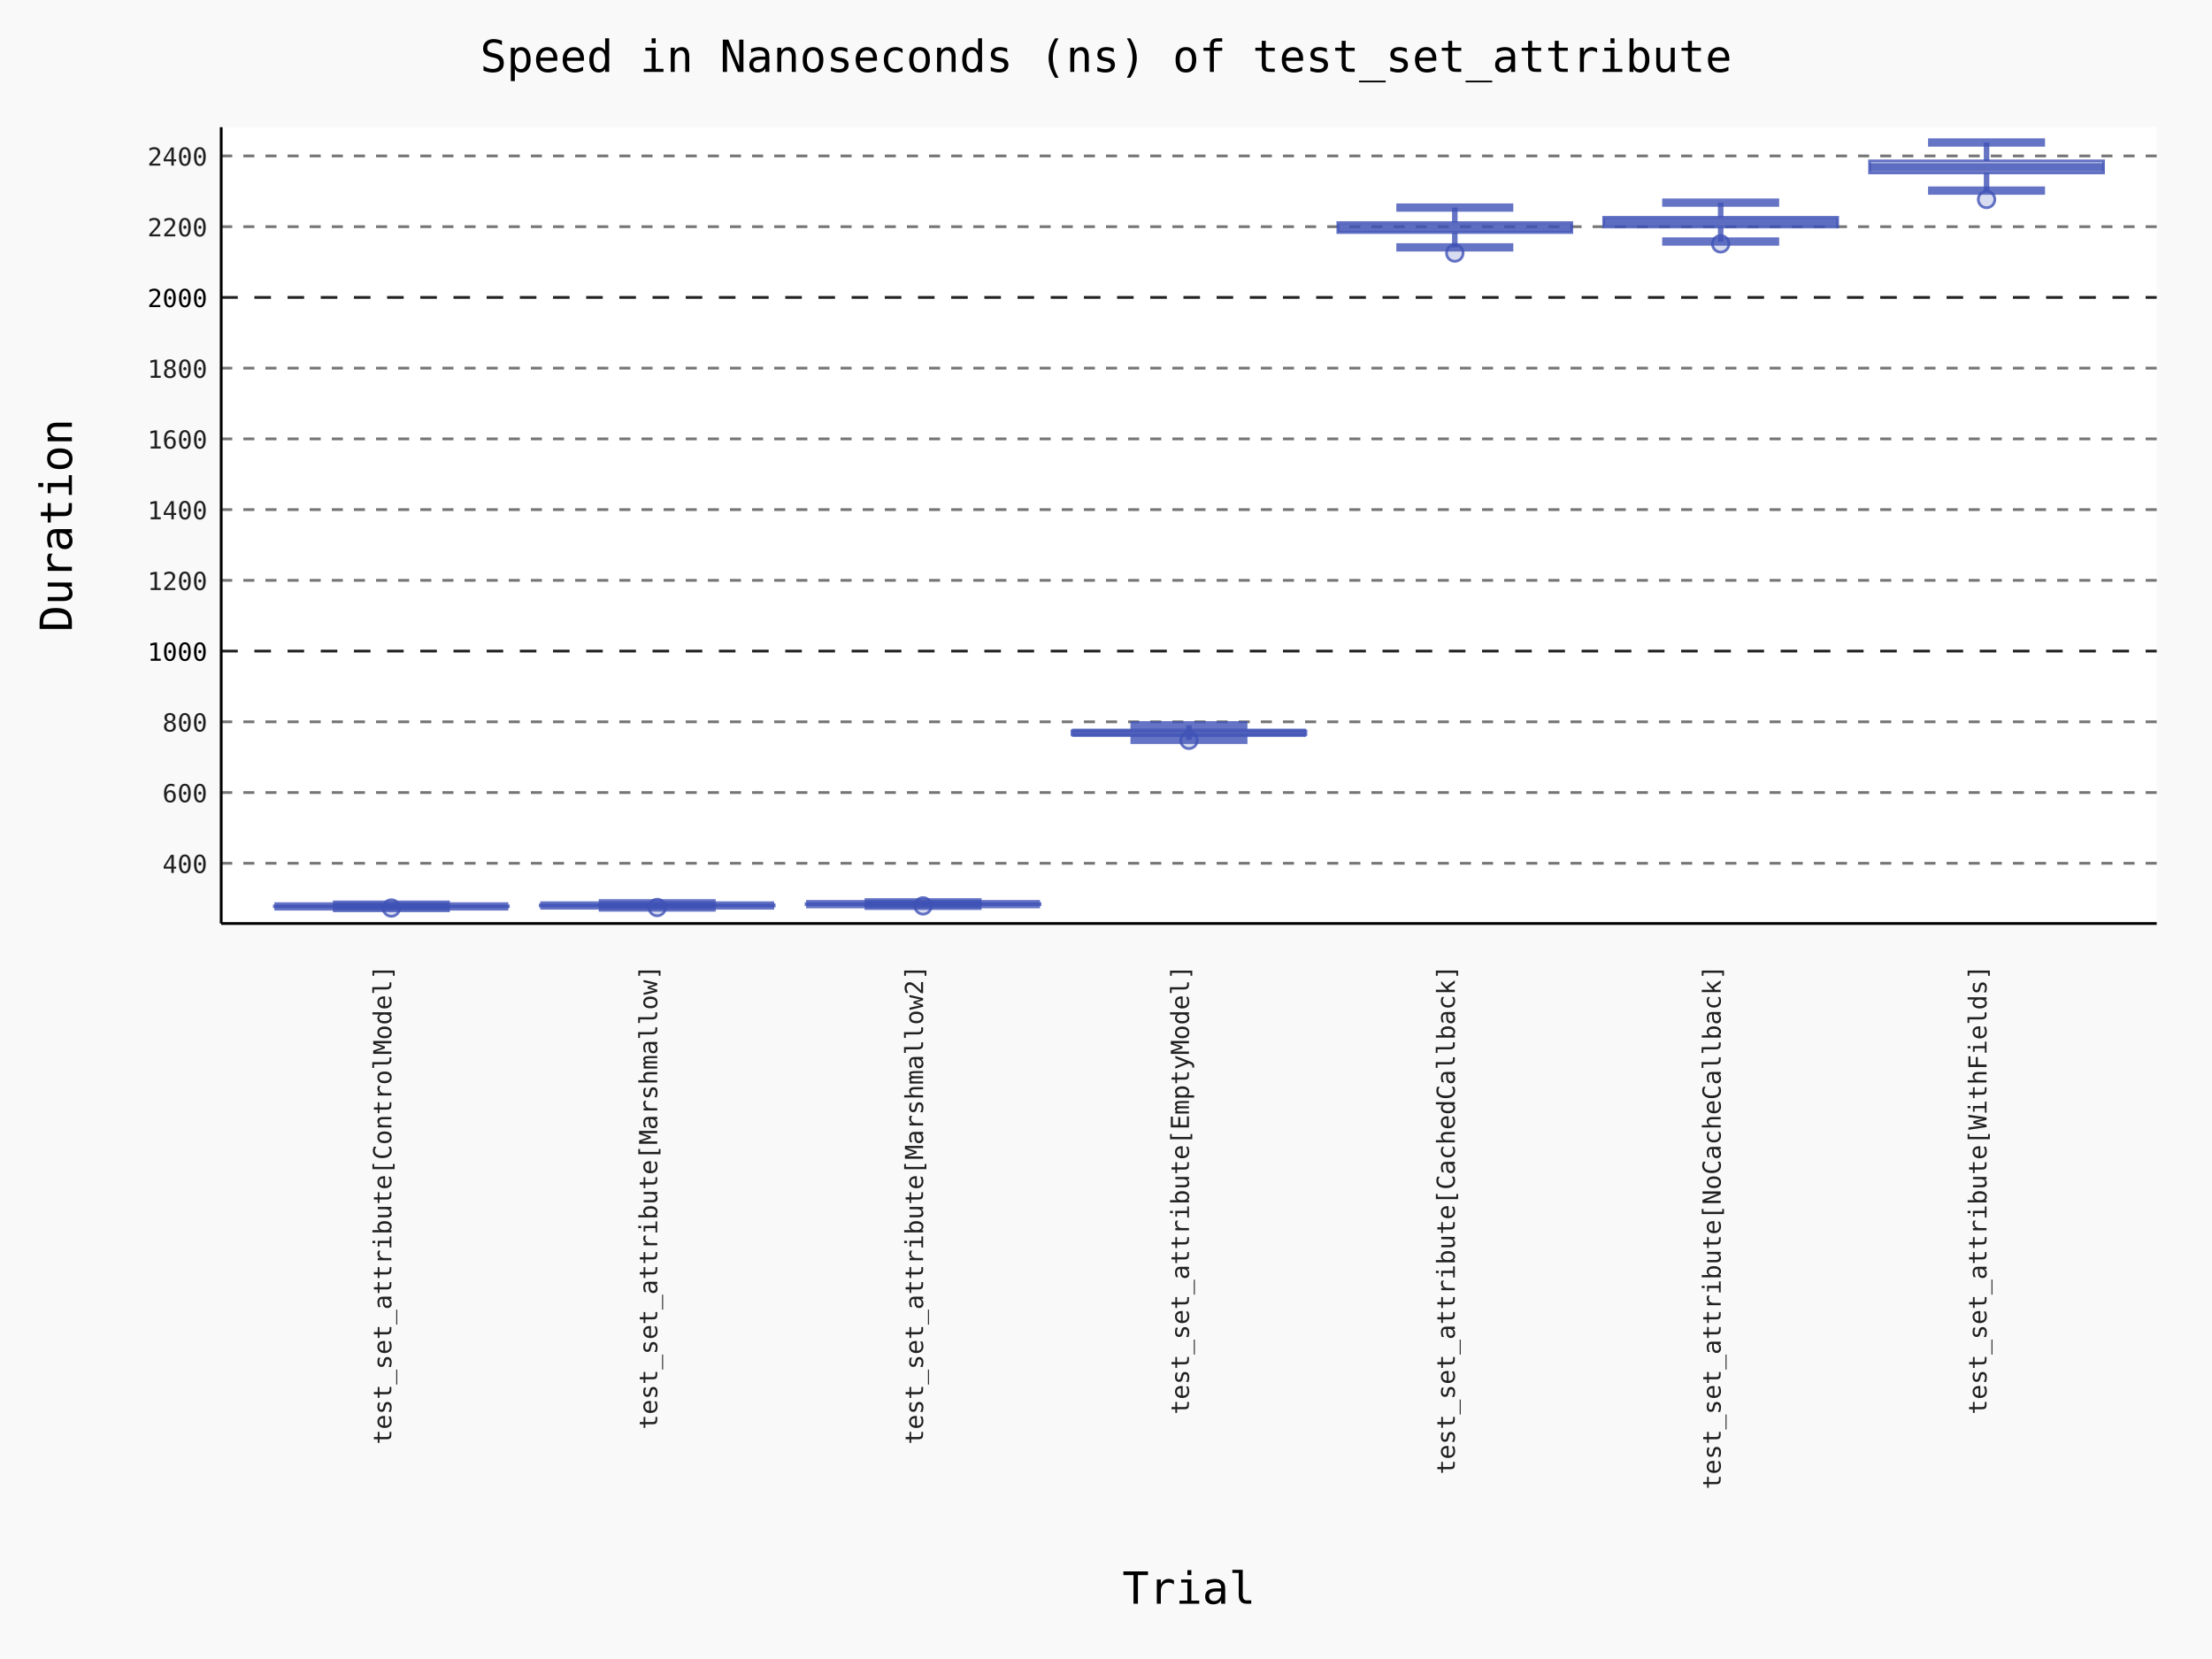
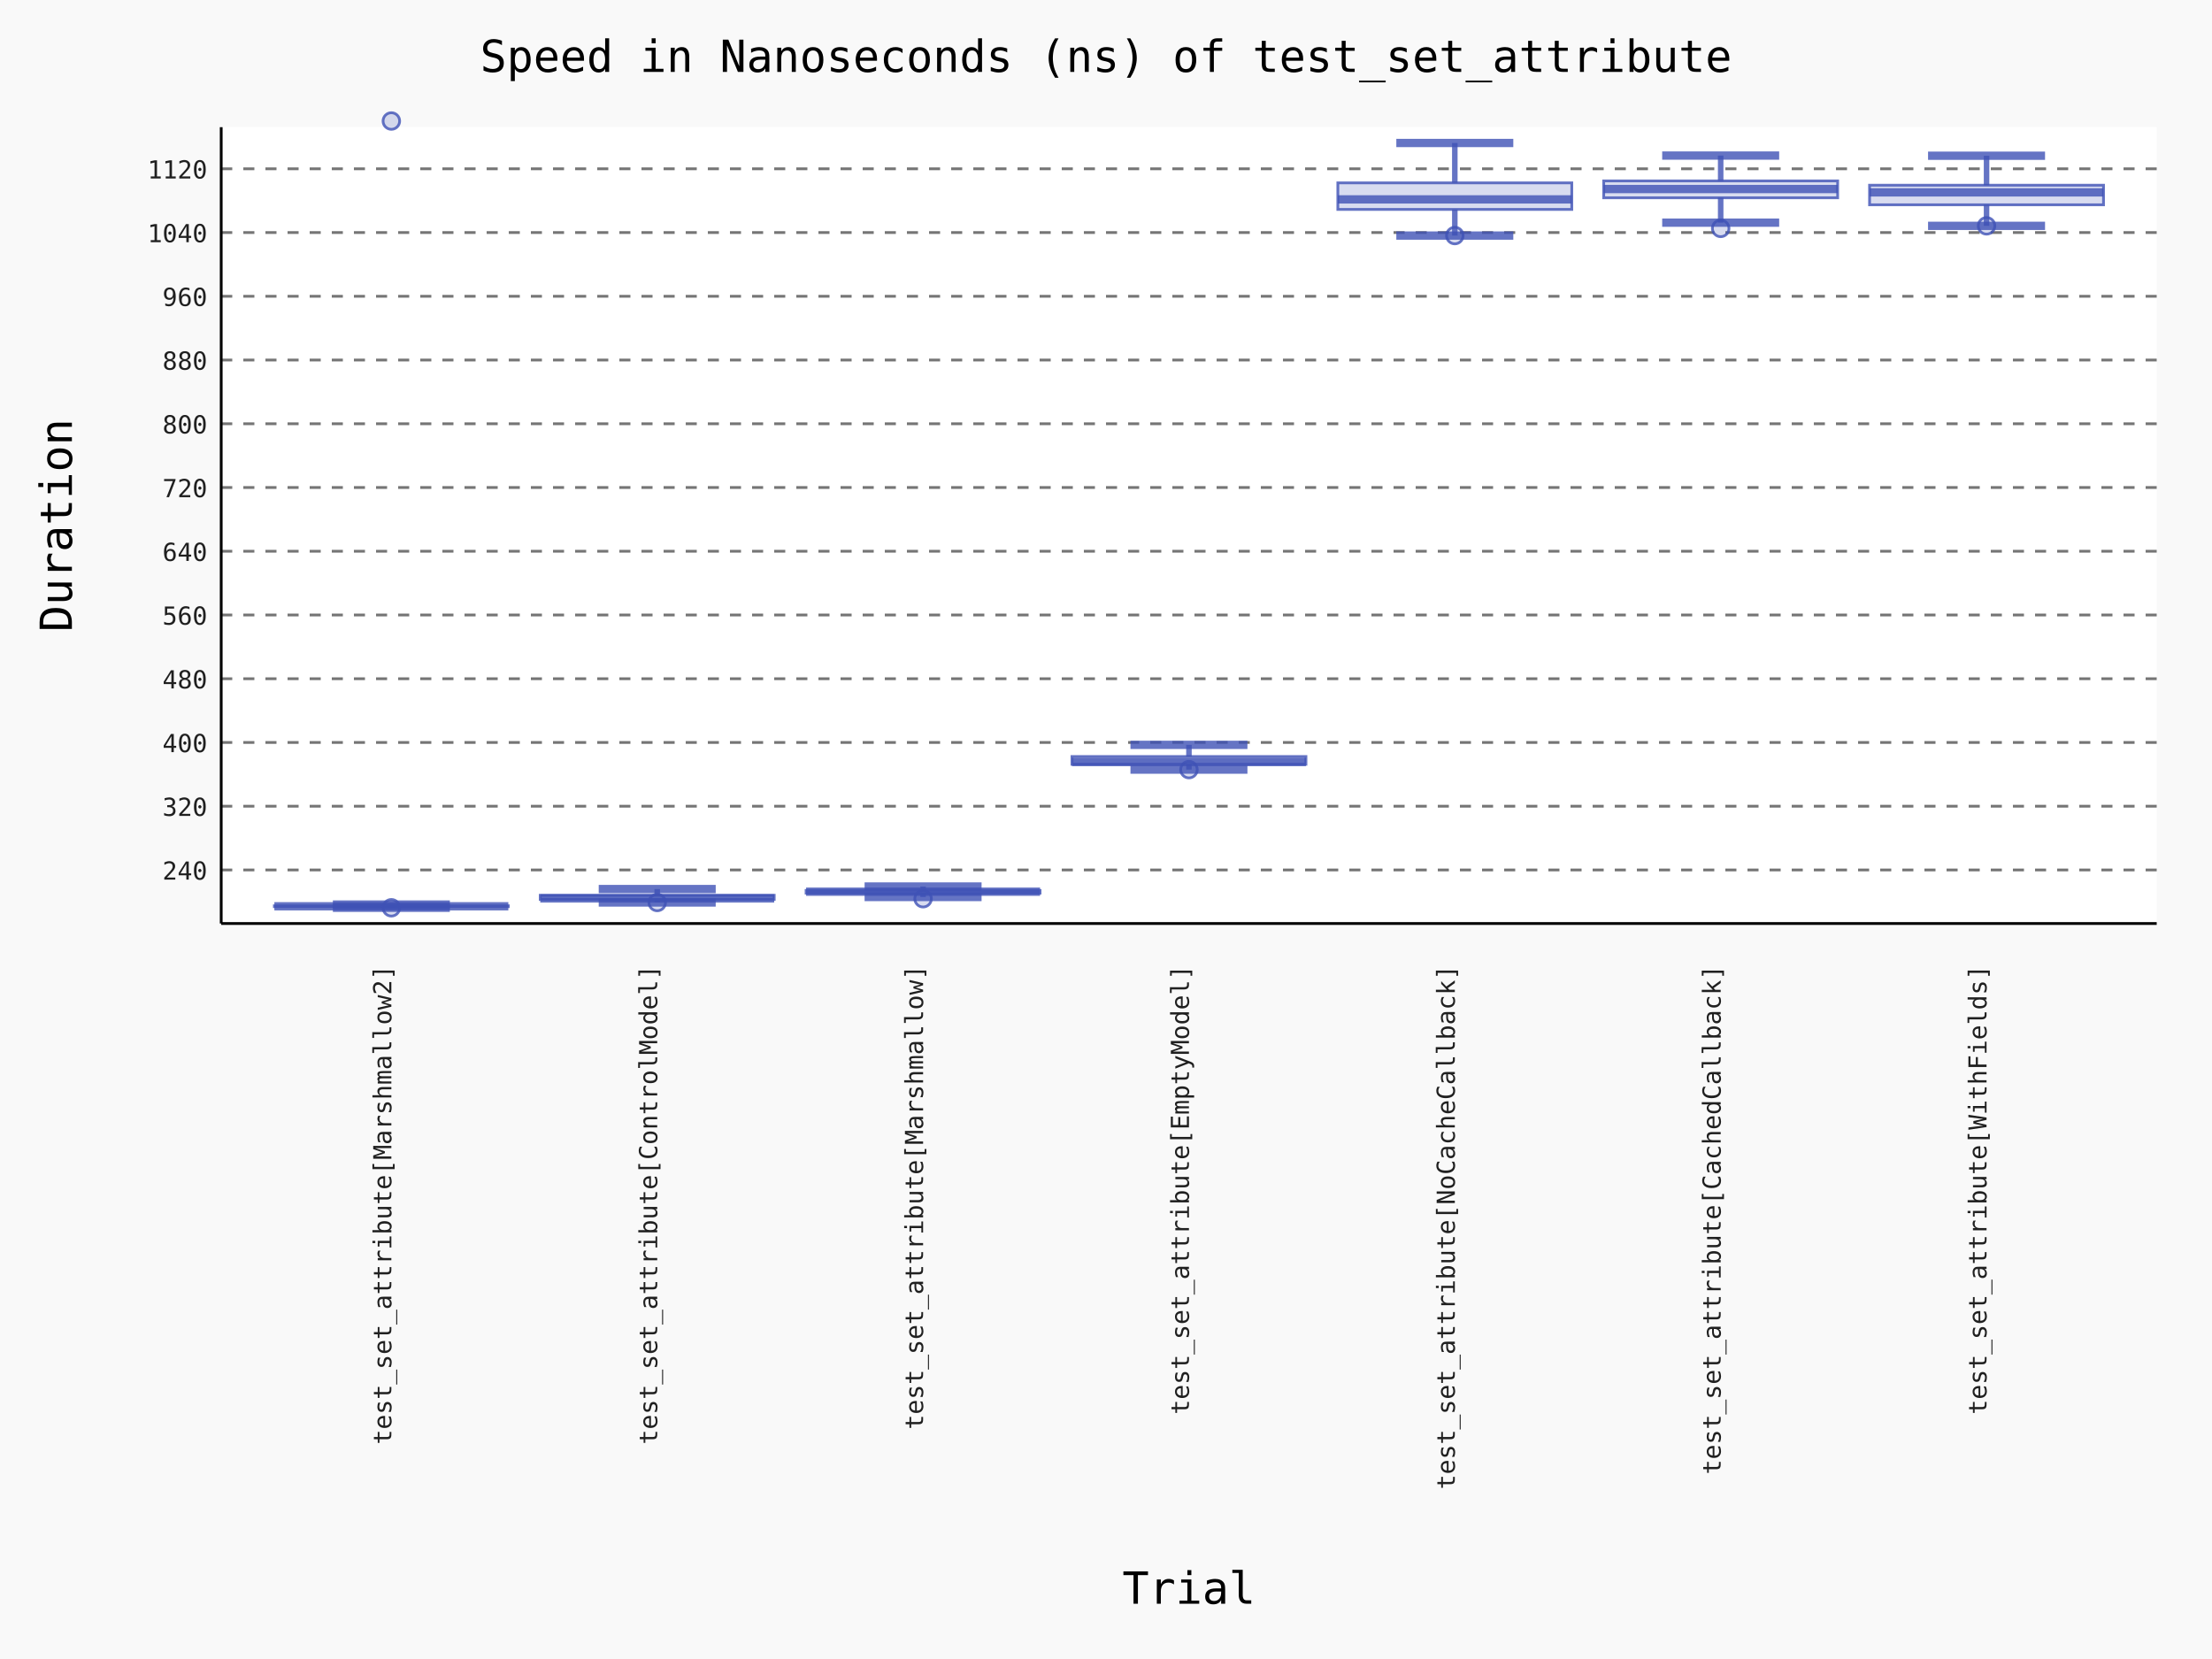
- <svg xmlns="http://www.w3.org/2000/svg" class="pygal-chart" id="chart-0ea401da-57af-4b86-b219-504ad3b942f4" viewBox="0 0 800 600">
+ <svg xmlns="http://www.w3.org/2000/svg" class="pygal-chart" id="chart-ad37831f-c37b-4f68-9d15-15029af484e0" viewBox="0 0 800 600">
  <defs>
-     <style type="text/css">#chart-0ea401da-57af-4b86-b219-504ad3b942f4{-webkit-user-select:none;-webkit-font-smoothing:antialiased;font-family:Consolas,"Deja Vu Sans Mono","Bitstream Vera Sans Mono","Courier New",monospace}#chart-0ea401da-57af-4b86-b219-504ad3b942f4 .title{font-family:Consolas,"Deja Vu Sans Mono","Bitstream Vera Sans Mono","Courier New",monospace;font-size:16px}#chart-0ea401da-57af-4b86-b219-504ad3b942f4 .legends .legend text{font-family:Consolas,"Deja Vu Sans Mono","Bitstream Vera Sans Mono","Courier New",monospace;font-size:14px}#chart-0ea401da-57af-4b86-b219-504ad3b942f4 .axis text{font-family:Consolas,"Deja Vu Sans Mono","Bitstream Vera Sans Mono","Courier New",monospace;font-size:10px}#chart-0ea401da-57af-4b86-b219-504ad3b942f4 .axis text.major{font-family:Consolas,"Deja Vu Sans Mono","Bitstream Vera Sans Mono","Courier New",monospace;font-size:10px}#chart-0ea401da-57af-4b86-b219-504ad3b942f4 .text-overlay text.value{font-family:Consolas,"Deja Vu Sans Mono","Bitstream Vera Sans Mono","Courier New",monospace;font-size:16px}#chart-0ea401da-57af-4b86-b219-504ad3b942f4 .text-overlay text.label{font-family:Consolas,"Deja Vu Sans Mono","Bitstream Vera Sans Mono","Courier New",monospace;font-size:10px}#chart-0ea401da-57af-4b86-b219-504ad3b942f4 .tooltip{font-family:Consolas,"Deja Vu Sans Mono","Bitstream Vera Sans Mono","Courier New",monospace;font-size:14px}#chart-0ea401da-57af-4b86-b219-504ad3b942f4 text.no_data{font-family:Consolas,"Deja Vu Sans Mono","Bitstream Vera Sans Mono","Courier New",monospace;font-size:64px}
- #chart-0ea401da-57af-4b86-b219-504ad3b942f4{background-color:rgba(249,249,249,1)}#chart-0ea401da-57af-4b86-b219-504ad3b942f4 path,#chart-0ea401da-57af-4b86-b219-504ad3b942f4 line,#chart-0ea401da-57af-4b86-b219-504ad3b942f4 rect,#chart-0ea401da-57af-4b86-b219-504ad3b942f4 circle{-webkit-transition:150ms;-moz-transition:150ms;transition:150ms}#chart-0ea401da-57af-4b86-b219-504ad3b942f4 .graph &gt; .background{fill:rgba(249,249,249,1)}#chart-0ea401da-57af-4b86-b219-504ad3b942f4 .plot &gt; .background{fill:rgba(255,255,255,1)}#chart-0ea401da-57af-4b86-b219-504ad3b942f4 .graph{fill:rgba(0,0,0,.87)}#chart-0ea401da-57af-4b86-b219-504ad3b942f4 text.no_data{fill:rgba(0,0,0,1)}#chart-0ea401da-57af-4b86-b219-504ad3b942f4 .title{fill:rgba(0,0,0,1)}#chart-0ea401da-57af-4b86-b219-504ad3b942f4 .legends .legend text{fill:rgba(0,0,0,.87)}#chart-0ea401da-57af-4b86-b219-504ad3b942f4 .legends .legend:hover text{fill:rgba(0,0,0,1)}#chart-0ea401da-57af-4b86-b219-504ad3b942f4 .axis .line{stroke:rgba(0,0,0,1)}#chart-0ea401da-57af-4b86-b219-504ad3b942f4 .axis .guide.line{stroke:rgba(0,0,0,.54)}#chart-0ea401da-57af-4b86-b219-504ad3b942f4 .axis .major.line{stroke:rgba(0,0,0,.87)}#chart-0ea401da-57af-4b86-b219-504ad3b942f4 .axis text.major{fill:rgba(0,0,0,1)}#chart-0ea401da-57af-4b86-b219-504ad3b942f4 .axis.y .guides:hover .guide.line,#chart-0ea401da-57af-4b86-b219-504ad3b942f4 .line-graph .axis.x .guides:hover .guide.line,#chart-0ea401da-57af-4b86-b219-504ad3b942f4 .stackedline-graph .axis.x .guides:hover .guide.line,#chart-0ea401da-57af-4b86-b219-504ad3b942f4 .xy-graph .axis.x .guides:hover .guide.line{stroke:rgba(0,0,0,1)}#chart-0ea401da-57af-4b86-b219-504ad3b942f4 .axis .guides:hover text{fill:rgba(0,0,0,1)}#chart-0ea401da-57af-4b86-b219-504ad3b942f4 .reactive{fill-opacity:.7;stroke-opacity:.8}#chart-0ea401da-57af-4b86-b219-504ad3b942f4 .ci{stroke:rgba(0,0,0,.87)}#chart-0ea401da-57af-4b86-b219-504ad3b942f4 .reactive.active,#chart-0ea401da-57af-4b86-b219-504ad3b942f4 .active .reactive{fill-opacity:.8;stroke-opacity:.9;stroke-width:4}#chart-0ea401da-57af-4b86-b219-504ad3b942f4 .ci .reactive.active{stroke-width:1.5}#chart-0ea401da-57af-4b86-b219-504ad3b942f4 .series text{fill:rgba(0,0,0,1)}#chart-0ea401da-57af-4b86-b219-504ad3b942f4 .tooltip rect{fill:rgba(255,255,255,1);stroke:rgba(0,0,0,1);-webkit-transition:opacity 150ms;-moz-transition:opacity 150ms;transition:opacity 150ms}#chart-0ea401da-57af-4b86-b219-504ad3b942f4 .tooltip .label{fill:rgba(0,0,0,.87)}#chart-0ea401da-57af-4b86-b219-504ad3b942f4 .tooltip .label{fill:rgba(0,0,0,.87)}#chart-0ea401da-57af-4b86-b219-504ad3b942f4 .tooltip .legend{font-size:.8em;fill:rgba(0,0,0,.54)}#chart-0ea401da-57af-4b86-b219-504ad3b942f4 .tooltip .x_label{font-size:.6em;fill:rgba(0,0,0,1)}#chart-0ea401da-57af-4b86-b219-504ad3b942f4 .tooltip .xlink{font-size:.5em;text-decoration:underline}#chart-0ea401da-57af-4b86-b219-504ad3b942f4 .tooltip .value{font-size:1.5em}#chart-0ea401da-57af-4b86-b219-504ad3b942f4 .bound{font-size:.5em}#chart-0ea401da-57af-4b86-b219-504ad3b942f4 .max-value{font-size:.75em;fill:rgba(0,0,0,.54)}#chart-0ea401da-57af-4b86-b219-504ad3b942f4 .map-element{fill:rgba(255,255,255,1);stroke:rgba(0,0,0,.54) !important}#chart-0ea401da-57af-4b86-b219-504ad3b942f4 .map-element .reactive{fill-opacity:inherit;stroke-opacity:inherit}#chart-0ea401da-57af-4b86-b219-504ad3b942f4 .color-0,#chart-0ea401da-57af-4b86-b219-504ad3b942f4 .color-0 a:visited{stroke:#3F51B5;fill:#3F51B5}#chart-0ea401da-57af-4b86-b219-504ad3b942f4 .color-1,#chart-0ea401da-57af-4b86-b219-504ad3b942f4 .color-1 a:visited{stroke:#3F51B5;fill:#3F51B5}#chart-0ea401da-57af-4b86-b219-504ad3b942f4 .color-2,#chart-0ea401da-57af-4b86-b219-504ad3b942f4 .color-2 a:visited{stroke:#3F51B5;fill:#3F51B5}#chart-0ea401da-57af-4b86-b219-504ad3b942f4 .color-3,#chart-0ea401da-57af-4b86-b219-504ad3b942f4 .color-3 a:visited{stroke:#3F51B5;fill:#3F51B5}#chart-0ea401da-57af-4b86-b219-504ad3b942f4 .color-4,#chart-0ea401da-57af-4b86-b219-504ad3b942f4 .color-4 a:visited{stroke:#3F51B5;fill:#3F51B5}#chart-0ea401da-57af-4b86-b219-504ad3b942f4 .color-5,#chart-0ea401da-57af-4b86-b219-504ad3b942f4 .color-5 a:visited{stroke:#3F51B5;fill:#3F51B5}#chart-0ea401da-57af-4b86-b219-504ad3b942f4 .color-6,#chart-0ea401da-57af-4b86-b219-504ad3b942f4 .color-6 a:visited{stroke:#3F51B5;fill:#3F51B5}#chart-0ea401da-57af-4b86-b219-504ad3b942f4 .text-overlay .color-0 text{fill:black}#chart-0ea401da-57af-4b86-b219-504ad3b942f4 .text-overlay .color-1 text{fill:black}#chart-0ea401da-57af-4b86-b219-504ad3b942f4 .text-overlay .color-2 text{fill:black}#chart-0ea401da-57af-4b86-b219-504ad3b942f4 .text-overlay .color-3 text{fill:black}#chart-0ea401da-57af-4b86-b219-504ad3b942f4 .text-overlay .color-4 text{fill:black}#chart-0ea401da-57af-4b86-b219-504ad3b942f4 .text-overlay .color-5 text{fill:black}#chart-0ea401da-57af-4b86-b219-504ad3b942f4 .text-overlay .color-6 text{fill:black}
- #chart-0ea401da-57af-4b86-b219-504ad3b942f4 text.no_data{text-anchor:middle}#chart-0ea401da-57af-4b86-b219-504ad3b942f4 .guide.line{fill:none}#chart-0ea401da-57af-4b86-b219-504ad3b942f4 .centered{text-anchor:middle}#chart-0ea401da-57af-4b86-b219-504ad3b942f4 .title{text-anchor:middle}#chart-0ea401da-57af-4b86-b219-504ad3b942f4 .legends .legend text{fill-opacity:1}#chart-0ea401da-57af-4b86-b219-504ad3b942f4 .axis.x text{text-anchor:middle}#chart-0ea401da-57af-4b86-b219-504ad3b942f4 .axis.x:not(.web) text[transform]{text-anchor:start}#chart-0ea401da-57af-4b86-b219-504ad3b942f4 .axis.x:not(.web) text[transform].backwards{text-anchor:end}#chart-0ea401da-57af-4b86-b219-504ad3b942f4 .axis.y text{text-anchor:end}#chart-0ea401da-57af-4b86-b219-504ad3b942f4 .axis.y text[transform].backwards{text-anchor:start}#chart-0ea401da-57af-4b86-b219-504ad3b942f4 .axis.y2 text{text-anchor:start}#chart-0ea401da-57af-4b86-b219-504ad3b942f4 .axis.y2 text[transform].backwards{text-anchor:end}#chart-0ea401da-57af-4b86-b219-504ad3b942f4 .axis .guide.line{stroke-dasharray:4,4}#chart-0ea401da-57af-4b86-b219-504ad3b942f4 .axis .major.guide.line{stroke-dasharray:6,6}#chart-0ea401da-57af-4b86-b219-504ad3b942f4 .horizontal .axis.y .guide.line,#chart-0ea401da-57af-4b86-b219-504ad3b942f4 .horizontal .axis.y2 .guide.line,#chart-0ea401da-57af-4b86-b219-504ad3b942f4 .vertical .axis.x .guide.line{opacity:0}#chart-0ea401da-57af-4b86-b219-504ad3b942f4 .horizontal .axis.always_show .guide.line,#chart-0ea401da-57af-4b86-b219-504ad3b942f4 .vertical .axis.always_show .guide.line{opacity:1 !important}#chart-0ea401da-57af-4b86-b219-504ad3b942f4 .axis.y .guides:hover .guide.line,#chart-0ea401da-57af-4b86-b219-504ad3b942f4 .axis.y2 .guides:hover .guide.line,#chart-0ea401da-57af-4b86-b219-504ad3b942f4 .axis.x .guides:hover .guide.line{opacity:1}#chart-0ea401da-57af-4b86-b219-504ad3b942f4 .axis .guides:hover text{opacity:1}#chart-0ea401da-57af-4b86-b219-504ad3b942f4 .nofill{fill:none}#chart-0ea401da-57af-4b86-b219-504ad3b942f4 .subtle-fill{fill-opacity:.2}#chart-0ea401da-57af-4b86-b219-504ad3b942f4 .dot{stroke-width:1px;fill-opacity:1}#chart-0ea401da-57af-4b86-b219-504ad3b942f4 .dot.active{stroke-width:5px}#chart-0ea401da-57af-4b86-b219-504ad3b942f4 .dot.negative{fill:transparent}#chart-0ea401da-57af-4b86-b219-504ad3b942f4 text,#chart-0ea401da-57af-4b86-b219-504ad3b942f4 tspan{stroke:none !important}#chart-0ea401da-57af-4b86-b219-504ad3b942f4 .series text.active{opacity:1}#chart-0ea401da-57af-4b86-b219-504ad3b942f4 .tooltip rect{fill-opacity:.95;stroke-width:.5}#chart-0ea401da-57af-4b86-b219-504ad3b942f4 .tooltip text{fill-opacity:1}#chart-0ea401da-57af-4b86-b219-504ad3b942f4 .showable{visibility:hidden}#chart-0ea401da-57af-4b86-b219-504ad3b942f4 .showable.shown{visibility:visible}#chart-0ea401da-57af-4b86-b219-504ad3b942f4 .gauge-background{fill:rgba(229,229,229,1);stroke:none}#chart-0ea401da-57af-4b86-b219-504ad3b942f4 .bg-lines{stroke:rgba(249,249,249,1);stroke-width:2px}
+     <style type="text/css">#chart-ad37831f-c37b-4f68-9d15-15029af484e0{-webkit-user-select:none;-webkit-font-smoothing:antialiased;font-family:Consolas,"Deja Vu Sans Mono","Bitstream Vera Sans Mono","Courier New",monospace}#chart-ad37831f-c37b-4f68-9d15-15029af484e0 .title{font-family:Consolas,"Deja Vu Sans Mono","Bitstream Vera Sans Mono","Courier New",monospace;font-size:16px}#chart-ad37831f-c37b-4f68-9d15-15029af484e0 .legends .legend text{font-family:Consolas,"Deja Vu Sans Mono","Bitstream Vera Sans Mono","Courier New",monospace;font-size:14px}#chart-ad37831f-c37b-4f68-9d15-15029af484e0 .axis text{font-family:Consolas,"Deja Vu Sans Mono","Bitstream Vera Sans Mono","Courier New",monospace;font-size:10px}#chart-ad37831f-c37b-4f68-9d15-15029af484e0 .axis text.major{font-family:Consolas,"Deja Vu Sans Mono","Bitstream Vera Sans Mono","Courier New",monospace;font-size:10px}#chart-ad37831f-c37b-4f68-9d15-15029af484e0 .text-overlay text.value{font-family:Consolas,"Deja Vu Sans Mono","Bitstream Vera Sans Mono","Courier New",monospace;font-size:16px}#chart-ad37831f-c37b-4f68-9d15-15029af484e0 .text-overlay text.label{font-family:Consolas,"Deja Vu Sans Mono","Bitstream Vera Sans Mono","Courier New",monospace;font-size:10px}#chart-ad37831f-c37b-4f68-9d15-15029af484e0 .tooltip{font-family:Consolas,"Deja Vu Sans Mono","Bitstream Vera Sans Mono","Courier New",monospace;font-size:14px}#chart-ad37831f-c37b-4f68-9d15-15029af484e0 text.no_data{font-family:Consolas,"Deja Vu Sans Mono","Bitstream Vera Sans Mono","Courier New",monospace;font-size:64px}
+ #chart-ad37831f-c37b-4f68-9d15-15029af484e0{background-color:rgba(249,249,249,1)}#chart-ad37831f-c37b-4f68-9d15-15029af484e0 path,#chart-ad37831f-c37b-4f68-9d15-15029af484e0 line,#chart-ad37831f-c37b-4f68-9d15-15029af484e0 rect,#chart-ad37831f-c37b-4f68-9d15-15029af484e0 circle{-webkit-transition:150ms;-moz-transition:150ms;transition:150ms}#chart-ad37831f-c37b-4f68-9d15-15029af484e0 .graph &gt; .background{fill:rgba(249,249,249,1)}#chart-ad37831f-c37b-4f68-9d15-15029af484e0 .plot &gt; .background{fill:rgba(255,255,255,1)}#chart-ad37831f-c37b-4f68-9d15-15029af484e0 .graph{fill:rgba(0,0,0,.87)}#chart-ad37831f-c37b-4f68-9d15-15029af484e0 text.no_data{fill:rgba(0,0,0,1)}#chart-ad37831f-c37b-4f68-9d15-15029af484e0 .title{fill:rgba(0,0,0,1)}#chart-ad37831f-c37b-4f68-9d15-15029af484e0 .legends .legend text{fill:rgba(0,0,0,.87)}#chart-ad37831f-c37b-4f68-9d15-15029af484e0 .legends .legend:hover text{fill:rgba(0,0,0,1)}#chart-ad37831f-c37b-4f68-9d15-15029af484e0 .axis .line{stroke:rgba(0,0,0,1)}#chart-ad37831f-c37b-4f68-9d15-15029af484e0 .axis .guide.line{stroke:rgba(0,0,0,.54)}#chart-ad37831f-c37b-4f68-9d15-15029af484e0 .axis .major.line{stroke:rgba(0,0,0,.87)}#chart-ad37831f-c37b-4f68-9d15-15029af484e0 .axis text.major{fill:rgba(0,0,0,1)}#chart-ad37831f-c37b-4f68-9d15-15029af484e0 .axis.y .guides:hover .guide.line,#chart-ad37831f-c37b-4f68-9d15-15029af484e0 .line-graph .axis.x .guides:hover .guide.line,#chart-ad37831f-c37b-4f68-9d15-15029af484e0 .stackedline-graph .axis.x .guides:hover .guide.line,#chart-ad37831f-c37b-4f68-9d15-15029af484e0 .xy-graph .axis.x .guides:hover .guide.line{stroke:rgba(0,0,0,1)}#chart-ad37831f-c37b-4f68-9d15-15029af484e0 .axis .guides:hover text{fill:rgba(0,0,0,1)}#chart-ad37831f-c37b-4f68-9d15-15029af484e0 .reactive{fill-opacity:.7;stroke-opacity:.8}#chart-ad37831f-c37b-4f68-9d15-15029af484e0 .ci{stroke:rgba(0,0,0,.87)}#chart-ad37831f-c37b-4f68-9d15-15029af484e0 .reactive.active,#chart-ad37831f-c37b-4f68-9d15-15029af484e0 .active .reactive{fill-opacity:.8;stroke-opacity:.9;stroke-width:4}#chart-ad37831f-c37b-4f68-9d15-15029af484e0 .ci .reactive.active{stroke-width:1.5}#chart-ad37831f-c37b-4f68-9d15-15029af484e0 .series text{fill:rgba(0,0,0,1)}#chart-ad37831f-c37b-4f68-9d15-15029af484e0 .tooltip rect{fill:rgba(255,255,255,1);stroke:rgba(0,0,0,1);-webkit-transition:opacity 150ms;-moz-transition:opacity 150ms;transition:opacity 150ms}#chart-ad37831f-c37b-4f68-9d15-15029af484e0 .tooltip .label{fill:rgba(0,0,0,.87)}#chart-ad37831f-c37b-4f68-9d15-15029af484e0 .tooltip .label{fill:rgba(0,0,0,.87)}#chart-ad37831f-c37b-4f68-9d15-15029af484e0 .tooltip .legend{font-size:.8em;fill:rgba(0,0,0,.54)}#chart-ad37831f-c37b-4f68-9d15-15029af484e0 .tooltip .x_label{font-size:.6em;fill:rgba(0,0,0,1)}#chart-ad37831f-c37b-4f68-9d15-15029af484e0 .tooltip .xlink{font-size:.5em;text-decoration:underline}#chart-ad37831f-c37b-4f68-9d15-15029af484e0 .tooltip .value{font-size:1.5em}#chart-ad37831f-c37b-4f68-9d15-15029af484e0 .bound{font-size:.5em}#chart-ad37831f-c37b-4f68-9d15-15029af484e0 .max-value{font-size:.75em;fill:rgba(0,0,0,.54)}#chart-ad37831f-c37b-4f68-9d15-15029af484e0 .map-element{fill:rgba(255,255,255,1);stroke:rgba(0,0,0,.54) !important}#chart-ad37831f-c37b-4f68-9d15-15029af484e0 .map-element .reactive{fill-opacity:inherit;stroke-opacity:inherit}#chart-ad37831f-c37b-4f68-9d15-15029af484e0 .color-0,#chart-ad37831f-c37b-4f68-9d15-15029af484e0 .color-0 a:visited{stroke:#3F51B5;fill:#3F51B5}#chart-ad37831f-c37b-4f68-9d15-15029af484e0 .color-1,#chart-ad37831f-c37b-4f68-9d15-15029af484e0 .color-1 a:visited{stroke:#3F51B5;fill:#3F51B5}#chart-ad37831f-c37b-4f68-9d15-15029af484e0 .color-2,#chart-ad37831f-c37b-4f68-9d15-15029af484e0 .color-2 a:visited{stroke:#3F51B5;fill:#3F51B5}#chart-ad37831f-c37b-4f68-9d15-15029af484e0 .color-3,#chart-ad37831f-c37b-4f68-9d15-15029af484e0 .color-3 a:visited{stroke:#3F51B5;fill:#3F51B5}#chart-ad37831f-c37b-4f68-9d15-15029af484e0 .color-4,#chart-ad37831f-c37b-4f68-9d15-15029af484e0 .color-4 a:visited{stroke:#3F51B5;fill:#3F51B5}#chart-ad37831f-c37b-4f68-9d15-15029af484e0 .color-5,#chart-ad37831f-c37b-4f68-9d15-15029af484e0 .color-5 a:visited{stroke:#3F51B5;fill:#3F51B5}#chart-ad37831f-c37b-4f68-9d15-15029af484e0 .color-6,#chart-ad37831f-c37b-4f68-9d15-15029af484e0 .color-6 a:visited{stroke:#3F51B5;fill:#3F51B5}#chart-ad37831f-c37b-4f68-9d15-15029af484e0 .text-overlay .color-0 text{fill:black}#chart-ad37831f-c37b-4f68-9d15-15029af484e0 .text-overlay .color-1 text{fill:black}#chart-ad37831f-c37b-4f68-9d15-15029af484e0 .text-overlay .color-2 text{fill:black}#chart-ad37831f-c37b-4f68-9d15-15029af484e0 .text-overlay .color-3 text{fill:black}#chart-ad37831f-c37b-4f68-9d15-15029af484e0 .text-overlay .color-4 text{fill:black}#chart-ad37831f-c37b-4f68-9d15-15029af484e0 .text-overlay .color-5 text{fill:black}#chart-ad37831f-c37b-4f68-9d15-15029af484e0 .text-overlay .color-6 text{fill:black}
+ #chart-ad37831f-c37b-4f68-9d15-15029af484e0 text.no_data{text-anchor:middle}#chart-ad37831f-c37b-4f68-9d15-15029af484e0 .guide.line{fill:none}#chart-ad37831f-c37b-4f68-9d15-15029af484e0 .centered{text-anchor:middle}#chart-ad37831f-c37b-4f68-9d15-15029af484e0 .title{text-anchor:middle}#chart-ad37831f-c37b-4f68-9d15-15029af484e0 .legends .legend text{fill-opacity:1}#chart-ad37831f-c37b-4f68-9d15-15029af484e0 .axis.x text{text-anchor:middle}#chart-ad37831f-c37b-4f68-9d15-15029af484e0 .axis.x:not(.web) text[transform]{text-anchor:start}#chart-ad37831f-c37b-4f68-9d15-15029af484e0 .axis.x:not(.web) text[transform].backwards{text-anchor:end}#chart-ad37831f-c37b-4f68-9d15-15029af484e0 .axis.y text{text-anchor:end}#chart-ad37831f-c37b-4f68-9d15-15029af484e0 .axis.y text[transform].backwards{text-anchor:start}#chart-ad37831f-c37b-4f68-9d15-15029af484e0 .axis.y2 text{text-anchor:start}#chart-ad37831f-c37b-4f68-9d15-15029af484e0 .axis.y2 text[transform].backwards{text-anchor:end}#chart-ad37831f-c37b-4f68-9d15-15029af484e0 .axis .guide.line{stroke-dasharray:4,4}#chart-ad37831f-c37b-4f68-9d15-15029af484e0 .axis .major.guide.line{stroke-dasharray:6,6}#chart-ad37831f-c37b-4f68-9d15-15029af484e0 .horizontal .axis.y .guide.line,#chart-ad37831f-c37b-4f68-9d15-15029af484e0 .horizontal .axis.y2 .guide.line,#chart-ad37831f-c37b-4f68-9d15-15029af484e0 .vertical .axis.x .guide.line{opacity:0}#chart-ad37831f-c37b-4f68-9d15-15029af484e0 .horizontal .axis.always_show .guide.line,#chart-ad37831f-c37b-4f68-9d15-15029af484e0 .vertical .axis.always_show .guide.line{opacity:1 !important}#chart-ad37831f-c37b-4f68-9d15-15029af484e0 .axis.y .guides:hover .guide.line,#chart-ad37831f-c37b-4f68-9d15-15029af484e0 .axis.y2 .guides:hover .guide.line,#chart-ad37831f-c37b-4f68-9d15-15029af484e0 .axis.x .guides:hover .guide.line{opacity:1}#chart-ad37831f-c37b-4f68-9d15-15029af484e0 .axis .guides:hover text{opacity:1}#chart-ad37831f-c37b-4f68-9d15-15029af484e0 .nofill{fill:none}#chart-ad37831f-c37b-4f68-9d15-15029af484e0 .subtle-fill{fill-opacity:.2}#chart-ad37831f-c37b-4f68-9d15-15029af484e0 .dot{stroke-width:1px;fill-opacity:1}#chart-ad37831f-c37b-4f68-9d15-15029af484e0 .dot.active{stroke-width:5px}#chart-ad37831f-c37b-4f68-9d15-15029af484e0 .dot.negative{fill:transparent}#chart-ad37831f-c37b-4f68-9d15-15029af484e0 text,#chart-ad37831f-c37b-4f68-9d15-15029af484e0 tspan{stroke:none !important}#chart-ad37831f-c37b-4f68-9d15-15029af484e0 .series text.active{opacity:1}#chart-ad37831f-c37b-4f68-9d15-15029af484e0 .tooltip rect{fill-opacity:.95;stroke-width:.5}#chart-ad37831f-c37b-4f68-9d15-15029af484e0 .tooltip text{fill-opacity:1}#chart-ad37831f-c37b-4f68-9d15-15029af484e0 .showable{visibility:hidden}#chart-ad37831f-c37b-4f68-9d15-15029af484e0 .showable.shown{visibility:visible}#chart-ad37831f-c37b-4f68-9d15-15029af484e0 .gauge-background{fill:rgba(229,229,229,1);stroke:none}#chart-ad37831f-c37b-4f68-9d15-15029af484e0 .bg-lines{stroke:rgba(249,249,249,1);stroke-width:2px}
.tooltip .value{font-size:1em !important}.axis text{font-size:9px !important}</style>
  </defs>
  <g class="graph custombox-graph vertical">
    <rect class="background" height="600" width="800" x="0" y="0" />
    <g class="plot" transform="translate(80, 46)">
      <rect class="background" height="288.0" width="700.0" x="0" y="0" />
      <g class="axis y always_show">
        <path class="line" d="M0 288 h700" />
        <g class="guides">
-           <path class="guide line" d="M0 266.217 h700" />
-           <text class="" x="-5" y="269.717">400</text>
-         </g>
-         <g class="guides">
-           <path class="guide line" d="M0 240.635 h700" />
-           <text class="" x="-5" y="244.135">600</text>
-         </g>
-         <g class="guides">
-           <path class="guide line" d="M0 215.053 h700" />
-           <text class="" x="-5" y="218.553">800</text>
-         </g>
-         <g class="guides">
-           <path class="major guide line" d="M0 189.472 h700" />
-           <text class="major" x="-5" y="192.972">1000</text>
-         </g>
-         <g class="guides">
-           <path class="guide line" d="M0 163.89 h700" />
-           <text class="" x="-5" y="167.39">1200</text>
-         </g>
-         <g class="guides">
-           <path class="guide line" d="M0 138.308 h700" />
-           <text class="" x="-5" y="141.808">1400</text>
-         </g>
-         <g class="guides">
-           <path class="guide line" d="M0 112.726 h700" />
-           <text class="" x="-5" y="116.226">1600</text>
-         </g>
-         <g class="guides">
-           <path class="guide line" d="M0 87.144 h700" />
-           <text class="" x="-5" y="90.644">1800</text>
-         </g>
-         <g class="guides">
-           <path class="major guide line" d="M0 61.563 h700" />
-           <text class="major" x="-5" y="65.063">2000</text>
-         </g>
-         <g class="guides">
-           <path class="guide line" d="M0 35.981 h700" />
-           <text class="" x="-5" y="39.481">2200</text>
-         </g>
-         <g class="guides">
-           <path class="guide line" d="M0 10.399 h700" />
-           <text class="" x="-5" y="13.899">2400</text>
+           <path class="guide line" d="M0 268.63 h700" />
+           <text class="" x="-5" y="272.13">240</text>
+         </g>
+         <g class="guides">
+           <path class="guide line" d="M0 245.577 h700" />
+           <text class="" x="-5" y="249.077">320</text>
+         </g>
+         <g class="guides">
+           <path class="guide line" d="M0 222.524 h700" />
+           <text class="" x="-5" y="226.024">400</text>
+         </g>
+         <g class="guides">
+           <path class="guide line" d="M0 199.471 h700" />
+           <text class="" x="-5" y="202.971">480</text>
+         </g>
+         <g class="guides">
+           <path class="guide line" d="M0 176.418 h700" />
+           <text class="" x="-5" y="179.918">560</text>
+         </g>
+         <g class="guides">
+           <path class="guide line" d="M0 153.365 h700" />
+           <text class="" x="-5" y="156.865">640</text>
+         </g>
+         <g class="guides">
+           <path class="guide line" d="M0 130.312 h700" />
+           <text class="" x="-5" y="133.812">720</text>
+         </g>
+         <g class="guides">
+           <path class="guide line" d="M0 107.259 h700" />
+           <text class="" x="-5" y="110.759">800</text>
+         </g>
+         <g class="guides">
+           <path class="guide line" d="M0 84.207 h700" />
+           <text class="" x="-5" y="87.707">880</text>
+         </g>
+         <g class="guides">
+           <path class="guide line" d="M0 61.154 h700" />
+           <text class="" x="-5" y="64.654">960</text>
+         </g>
+         <g class="guides">
+           <path class="guide line" d="M0 38.101 h700" />
+           <text class="" x="-5" y="41.601">1040</text>
+         </g>
+         <g class="guides">
+           <path class="guide line" d="M0 15.048 h700" />
+           <text class="" x="-5" y="18.548">1120</text>
        </g>
      </g>
      <g class="axis x">
        <path class="line" d="M0 0 v288" />
        <g class="guides">
          <path class="guide line" d="M61.538 0 v288" />
-           <text class="backwards" transform="rotate(270 61.53846 303)" x="61.538" y="303.0">test_set_attribute[ControlModel]</text>
+           <text class="backwards" transform="rotate(270 61.53846 303)" x="61.538" y="303.0">test_set_attribute[Marshmallow2]</text>
        </g>
        <g class="guides">
          <path class="guide line" d="M157.692 0 v288" />
-           <text class="backwards" transform="rotate(270 157.6923 303)" x="157.692" y="303.0">test_set_attribute[Marshmallow]</text>
+           <text class="backwards" transform="rotate(270 157.6923 303)" x="157.692" y="303.0">test_set_attribute[ControlModel]</text>
        </g>
        <g class="guides">
          <path class="guide line" d="M253.846 0 v288" />
-           <text class="backwards" transform="rotate(270 253.8462 303)" x="253.846" y="303.0">test_set_attribute[Marshmallow2]</text>
+           <text class="backwards" transform="rotate(270 253.8462 303)" x="253.846" y="303.0">test_set_attribute[Marshmallow]</text>
        </g>
        <g class="guides">
          <path class="guide line" d="M350 0 v288" />
          <text class="backwards" transform="rotate(270 350 303)" x="350.0" y="303.0">test_set_attribute[EmptyModel]</text>
        </g>
        <g class="guides">
          <path class="guide line" d="M446.154 0 v288" />
-           <text class="backwards" transform="rotate(270 446.1538 303)" x="446.154" y="303.0">test_set_attribute[CachedCallback]</text>
+           <text class="backwards" transform="rotate(270 446.1538 303)" x="446.154" y="303.0">test_set_attribute[NoCacheCallback]</text>
        </g>
        <g class="guides">
          <path class="guide line" d="M542.308 0 v288" />
-           <text class="backwards" transform="rotate(270 542.3077 303)" x="542.308" y="303.0">test_set_attribute[NoCacheCallback]</text>
+           <text class="backwards" transform="rotate(270 542.3077 303)" x="542.308" y="303.0">test_set_attribute[CachedCallback]</text>
        </g>
        <g class="guides">
          <path class="guide line" d="M638.462 0 v288" />
          <text class="backwards" transform="rotate(270 638.4615 303)" x="638.462" y="303.0">test_set_attribute[WithFields]</text>
        </g>
      </g>
      <g class="series serie-0 color-0">
        <g class="boxes">
          <g class="box">
-             <path class="reactive tooltip-trigger" d="M40.385 282.398 L82.692 282.398" stroke-width="3" />
-             <path class="reactive tooltip-trigger" d="M19.231 281.815 L103.846 281.815" stroke-width="3" />
-             <path class="reactive tooltip-trigger" d="M40.385 281.182 L82.692 281.182" stroke-width="3" />
-             <path class="reactive tooltip-trigger" d="M61.538 282.398 L61.538 281.95" stroke-width="2" />
-             <path class="reactive tooltip-trigger" d="M61.538 281.182 L61.538 281.644" stroke-width="2" />
-             <rect class="subtle-fill reactive tooltip-trigger" height="0.306" width="84.615" x="19.231" y="281.644" />
-             <circle class="subtle-fill reactive tooltip-trigger" cx="61.538" cy="282.398" r="3" />
-             <circle class="subtle-fill reactive tooltip-trigger" cx="61.538" cy="-623.959" r="3" />
+             <path class="reactive tooltip-trigger" d="M40.385 282.309 L82.692 282.309" stroke-width="3" />
+             <path class="reactive tooltip-trigger" d="M19.231 281.767 L103.846 281.767" stroke-width="3" />
+             <path class="reactive tooltip-trigger" d="M40.385 281.139 L82.692 281.139" stroke-width="3" />
+             <path class="reactive tooltip-trigger" d="M61.538 282.309 L61.538 281.903" stroke-width="2" />
+             <path class="reactive tooltip-trigger" d="M61.538 281.139 L61.538 281.597" stroke-width="2" />
+             <rect class="subtle-fill reactive tooltip-trigger" height="0.305" width="84.615" x="19.231" y="281.597" />
+             <circle class="subtle-fill reactive tooltip-trigger" cx="61.538" cy="282.309" r="3" />
+             <circle class="subtle-fill reactive tooltip-trigger" cx="61.538" cy="-2.23" r="3" />
          </g>
        </g>
      </g>
      <g class="series serie-1 color-1">
        <g class="boxes">
          <g class="box">
-             <path class="reactive tooltip-trigger" d="M136.538 282.213 L178.846 282.213" stroke-width="3" />
-             <path class="reactive tooltip-trigger" d="M115.385 281.476 L200 281.476" stroke-width="3" />
-             <path class="reactive tooltip-trigger" d="M136.538 280.701 L178.846 280.701" stroke-width="3" />
-             <path class="reactive tooltip-trigger" d="M157.692 282.213 L157.692 281.649" stroke-width="2" />
-             <path class="reactive tooltip-trigger" d="M157.692 280.701 L157.692 281.273" stroke-width="2" />
-             <rect class="subtle-fill reactive tooltip-trigger" height="0.376" width="84.615" x="115.385" y="281.273" />
-             <circle class="subtle-fill reactive tooltip-trigger" cx="157.692" cy="282.213" r="3" />
-             <circle class="subtle-fill reactive tooltip-trigger" cx="157.692" cy="-826.299" r="3" />
+             <path class="reactive tooltip-trigger" d="M136.538 280.396 L178.846 280.396" stroke-width="3" />
+             <path class="reactive tooltip-trigger" d="M115.385 278.92 L200 278.92" stroke-width="3" />
+             <path class="reactive tooltip-trigger" d="M136.538 275.534 L178.846 275.534" stroke-width="3" />
+             <path class="reactive tooltip-trigger" d="M157.692 280.396 L157.692 279.268" stroke-width="2" />
+             <path class="reactive tooltip-trigger" d="M157.692 275.534 L157.692 277.791" stroke-width="2" />
+             <rect class="subtle-fill reactive tooltip-trigger" height="1.477" width="84.615" x="115.385" y="277.791" />
+             <circle class="subtle-fill reactive tooltip-trigger" cx="157.692" cy="280.396" r="3" />
+             <circle class="subtle-fill reactive tooltip-trigger" cx="157.692" cy="-414.865" r="3" />
          </g>
        </g>
      </g>
      <g class="series serie-2 color-2">
        <g class="boxes">
          <g class="box">
-             <path class="reactive tooltip-trigger" d="M232.692 281.596 L275 281.596" stroke-width="3" />
-             <path class="reactive tooltip-trigger" d="M211.538 280.994 L296.154 280.994" stroke-width="3" />
-             <path class="reactive tooltip-trigger" d="M232.692 280.347 L275 280.347" stroke-width="3" />
-             <path class="reactive tooltip-trigger" d="M253.846 281.596 L253.846 281.137" stroke-width="2" />
-             <path class="reactive tooltip-trigger" d="M253.846 280.347 L253.846 280.821" stroke-width="2" />
-             <rect class="subtle-fill reactive tooltip-trigger" height="0.316" width="84.615" x="211.538" y="280.821" />
-             <circle class="subtle-fill reactive tooltip-trigger" cx="253.846" cy="281.626" r="3" />
-             <circle class="subtle-fill reactive tooltip-trigger" cx="253.846" cy="-1006.072" r="3" />
+             <path class="reactive tooltip-trigger" d="M232.692 278.415 L275 278.415" stroke-width="3" />
+             <path class="reactive tooltip-trigger" d="M211.538 276.494 L296.154 276.494" stroke-width="3" />
+             <path class="reactive tooltip-trigger" d="M232.692 274.621 L275 274.621" stroke-width="3" />
+             <path class="reactive tooltip-trigger" d="M253.846 278.415 L253.846 276.998" stroke-width="2" />
+             <path class="reactive tooltip-trigger" d="M253.846 274.621 L253.846 276.05" stroke-width="2" />
+             <rect class="subtle-fill reactive tooltip-trigger" height="0.949" width="84.615" x="211.538" y="276.05" />
+             <circle class="subtle-fill reactive tooltip-trigger" cx="253.846" cy="279.028" r="3" />
+             <circle class="subtle-fill reactive tooltip-trigger" cx="253.846" cy="-197.351" r="3" />
          </g>
        </g>
      </g>
      <g class="series serie-3 color-3">
        <g class="boxes">
          <g class="box">
-             <path class="reactive tooltip-trigger" d="M328.846 221.577 L371.154 221.577" stroke-width="3" />
-             <path class="reactive tooltip-trigger" d="M307.692 219.019 L392.308 219.019" stroke-width="3" />
-             <path class="reactive tooltip-trigger" d="M328.846 216.311 L371.154 216.311" stroke-width="3" />
-             <path class="reactive tooltip-trigger" d="M350 221.577 L350 219.679" stroke-width="2" />
-             <path class="reactive tooltip-trigger" d="M350 216.311 L350 218.337" stroke-width="2" />
-             <rect class="subtle-fill reactive tooltip-trigger" height="1.343" width="84.615" x="307.692" y="218.337" />
-             <circle class="subtle-fill reactive tooltip-trigger" cx="350.0" cy="221.747" r="3" />
-             <circle class="subtle-fill reactive tooltip-trigger" cx="350.0" cy="-2092.34" r="3" />
+             <path class="reactive tooltip-trigger" d="M328.846 232.342 L371.154 232.342" stroke-width="3" />
+             <path class="reactive tooltip-trigger" d="M307.692 229.584 L392.308 229.584" stroke-width="3" />
+             <path class="reactive tooltip-trigger" d="M328.846 223.388 L371.154 223.388" stroke-width="3" />
+             <path class="reactive tooltip-trigger" d="M350 232.342 L350 230.407" stroke-width="2" />
+             <path class="reactive tooltip-trigger" d="M350 223.388 L350 227.608" stroke-width="2" />
+             <rect class="subtle-fill reactive tooltip-trigger" height="2.799" width="84.615" x="307.692" y="227.608" />
+             <circle class="subtle-fill reactive tooltip-trigger" cx="350.0" cy="232.342" r="3" />
+             <circle class="subtle-fill reactive tooltip-trigger" cx="350.0" cy="-1078.545" r="3" />
          </g>
        </g>
      </g>
      <g class="series serie-4 color-4">
        <g class="boxes">
          <g class="box">
-             <path class="reactive tooltip-trigger" d="M425 43.464 L467.308 43.464" stroke-width="3" />
-             <path class="reactive tooltip-trigger" d="M403.846 36.428 L488.462 36.428" stroke-width="3" />
-             <path class="reactive tooltip-trigger" d="M425 29.074 L467.308 29.074" stroke-width="3" />
-             <path class="reactive tooltip-trigger" d="M446.154 43.464 L446.154 38.091" stroke-width="2" />
-             <path class="reactive tooltip-trigger" d="M446.154 29.074 L446.154 34.51" stroke-width="2" />
-             <rect class="subtle-fill reactive tooltip-trigger" height="3.582" width="84.615" x="403.846" y="34.51" />
-             <circle class="subtle-fill reactive tooltip-trigger" cx="446.154" cy="45.51" r="3" />
-             <circle class="subtle-fill reactive tooltip-trigger" cx="446.154" cy="-6648.93" r="3" />
+             <path class="reactive tooltip-trigger" d="M425 39.196 L467.308 39.196" stroke-width="3" />
+             <path class="reactive tooltip-trigger" d="M403.846 26.113 L488.462 26.113" stroke-width="3" />
+             <path class="reactive tooltip-trigger" d="M425 5.711 L467.308 5.711" stroke-width="3" />
+             <path class="reactive tooltip-trigger" d="M446.154 39.196 L446.154 29.744" stroke-width="2" />
+             <path class="reactive tooltip-trigger" d="M446.154 5.711 L446.154 20.134" stroke-width="2" />
+             <rect class="subtle-fill reactive tooltip-trigger" height="9.61" width="84.615" x="403.846" y="20.134" />
+             <circle class="subtle-fill reactive tooltip-trigger" cx="446.154" cy="39.196" r="3" />
+             <circle class="subtle-fill reactive tooltip-trigger" cx="446.154" cy="-3335.404" r="3" />
          </g>
        </g>
      </g>
      <g class="series serie-5 color-5">
        <g class="boxes">
          <g class="box">
-             <path class="reactive tooltip-trigger" d="M521.154 41.353 L563.462 41.353" stroke-width="3" />
-             <path class="reactive tooltip-trigger" d="M500 34.382 L584.615 34.382" stroke-width="3" />
-             <path class="reactive tooltip-trigger" d="M521.154 27.283 L563.462 27.283" stroke-width="3" />
-             <path class="reactive tooltip-trigger" d="M542.308 41.353 L542.308 36.109" stroke-width="2" />
-             <path class="reactive tooltip-trigger" d="M542.308 27.283 L542.308 32.591" stroke-width="2" />
-             <rect class="subtle-fill reactive tooltip-trigger" height="3.518" width="84.615" x="500" y="32.591" />
-             <circle class="subtle-fill reactive tooltip-trigger" cx="542.308" cy="42.184" r="3" />
-             <circle class="subtle-fill reactive tooltip-trigger" cx="542.308" cy="-30227.619" r="3" />
+             <path class="reactive tooltip-trigger" d="M521.154 34.527 L563.462 34.527" stroke-width="3" />
+             <path class="reactive tooltip-trigger" d="M500 22.367 L584.615 22.367" stroke-width="3" />
+             <path class="reactive tooltip-trigger" d="M521.154 10.264 L563.462 10.264" stroke-width="3" />
+             <path class="reactive tooltip-trigger" d="M542.308 34.527 L542.308 25.537" stroke-width="2" />
+             <path class="reactive tooltip-trigger" d="M542.308 10.264 L542.308 19.428" stroke-width="2" />
+             <rect class="subtle-fill reactive tooltip-trigger" height="6.109" width="84.615" x="500" y="19.428" />
+             <circle class="subtle-fill reactive tooltip-trigger" cx="542.308" cy="36.602" r="3" />
+             <circle class="subtle-fill reactive tooltip-trigger" cx="542.308" cy="-3801.073" r="3" />
          </g>
        </g>
      </g>
      <g class="series serie-6 color-6">
        <g class="boxes">
          <g class="box">
-             <path class="reactive tooltip-trigger" d="M617.308 22.935 L659.615 22.935" stroke-width="3" />
-             <path class="reactive tooltip-trigger" d="M596.154 14.493 L680.769 14.493" stroke-width="3" />
-             <path class="reactive tooltip-trigger" d="M617.308 5.539 L659.615 5.539" stroke-width="3" />
-             <path class="reactive tooltip-trigger" d="M638.462 22.935 L638.462 16.538" stroke-width="2" />
-             <path class="reactive tooltip-trigger" d="M638.462 5.539 L638.462 12.189" stroke-width="2" />
-             <rect class="subtle-fill reactive tooltip-trigger" height="4.349" width="84.615" x="596.154" y="12.189" />
-             <circle class="subtle-fill reactive tooltip-trigger" cx="638.462" cy="26.132" r="3" />
-             <circle class="subtle-fill reactive tooltip-trigger" cx="638.462" cy="-19995.983" r="3" />
+             <path class="reactive tooltip-trigger" d="M617.308 35.68 L659.615 35.68" stroke-width="3" />
+             <path class="reactive tooltip-trigger" d="M596.154 23.577 L680.769 23.577" stroke-width="3" />
+             <path class="reactive tooltip-trigger" d="M617.308 10.322 L659.615 10.322" stroke-width="3" />
+             <path class="reactive tooltip-trigger" d="M638.462 35.68 L638.462 28.073" stroke-width="2" />
+             <path class="reactive tooltip-trigger" d="M638.462 10.322 L638.462 20.984" stroke-width="2" />
+             <rect class="subtle-fill reactive tooltip-trigger" height="7.089" width="84.615" x="596.154" y="20.984" />
+             <circle class="subtle-fill reactive tooltip-trigger" cx="638.462" cy="35.68" r="3" />
+             <circle class="subtle-fill reactive tooltip-trigger" cx="638.462" cy="-3765.226" r="3" />
          </g>
        </g>
      </g>
    </g>
    <g class="titles">
      <text class="title plot_title" x="400.0" y="26">Speed in Nanoseconds (ns) of test_set_attribute</text>
      <text class="title" x="430.0" y="580.0">Trial</text>
      <text class="title" transform="rotate(-90 0 190)" x="0" y="216.0">Duration</text>
    </g>
    <g class="plot overlay" transform="translate(80, 46)">
      <g class="series serie-0 color-0" />
      <g class="series serie-1 color-1" />
      <g class="series serie-2 color-2" />
      <g class="series serie-3 color-3" />
      <g class="series serie-4 color-4" />
      <g class="series serie-5 color-5" />
      <g class="series serie-6 color-6" />
    </g>
    <g class="plot text-overlay" transform="translate(80, 46)">
      <g class="series serie-0 color-0" />
      <g class="series serie-1 color-1" />
      <g class="series serie-2 color-2" />
      <g class="series serie-3 color-3" />
      <g class="series serie-4 color-4" />
      <g class="series serie-5 color-5" />
      <g class="series serie-6 color-6" />
    </g>
    <g class="plot tooltip-overlay" transform="translate(80, 46)">
      <g class="tooltip" style="opacity: 0" transform="translate(0 0)">
        <rect class="tooltip-box" height="0" rx="0" ry="0" width="0" />
        <g class="text" />
      </g>
    </g>
  </g>
</svg>
